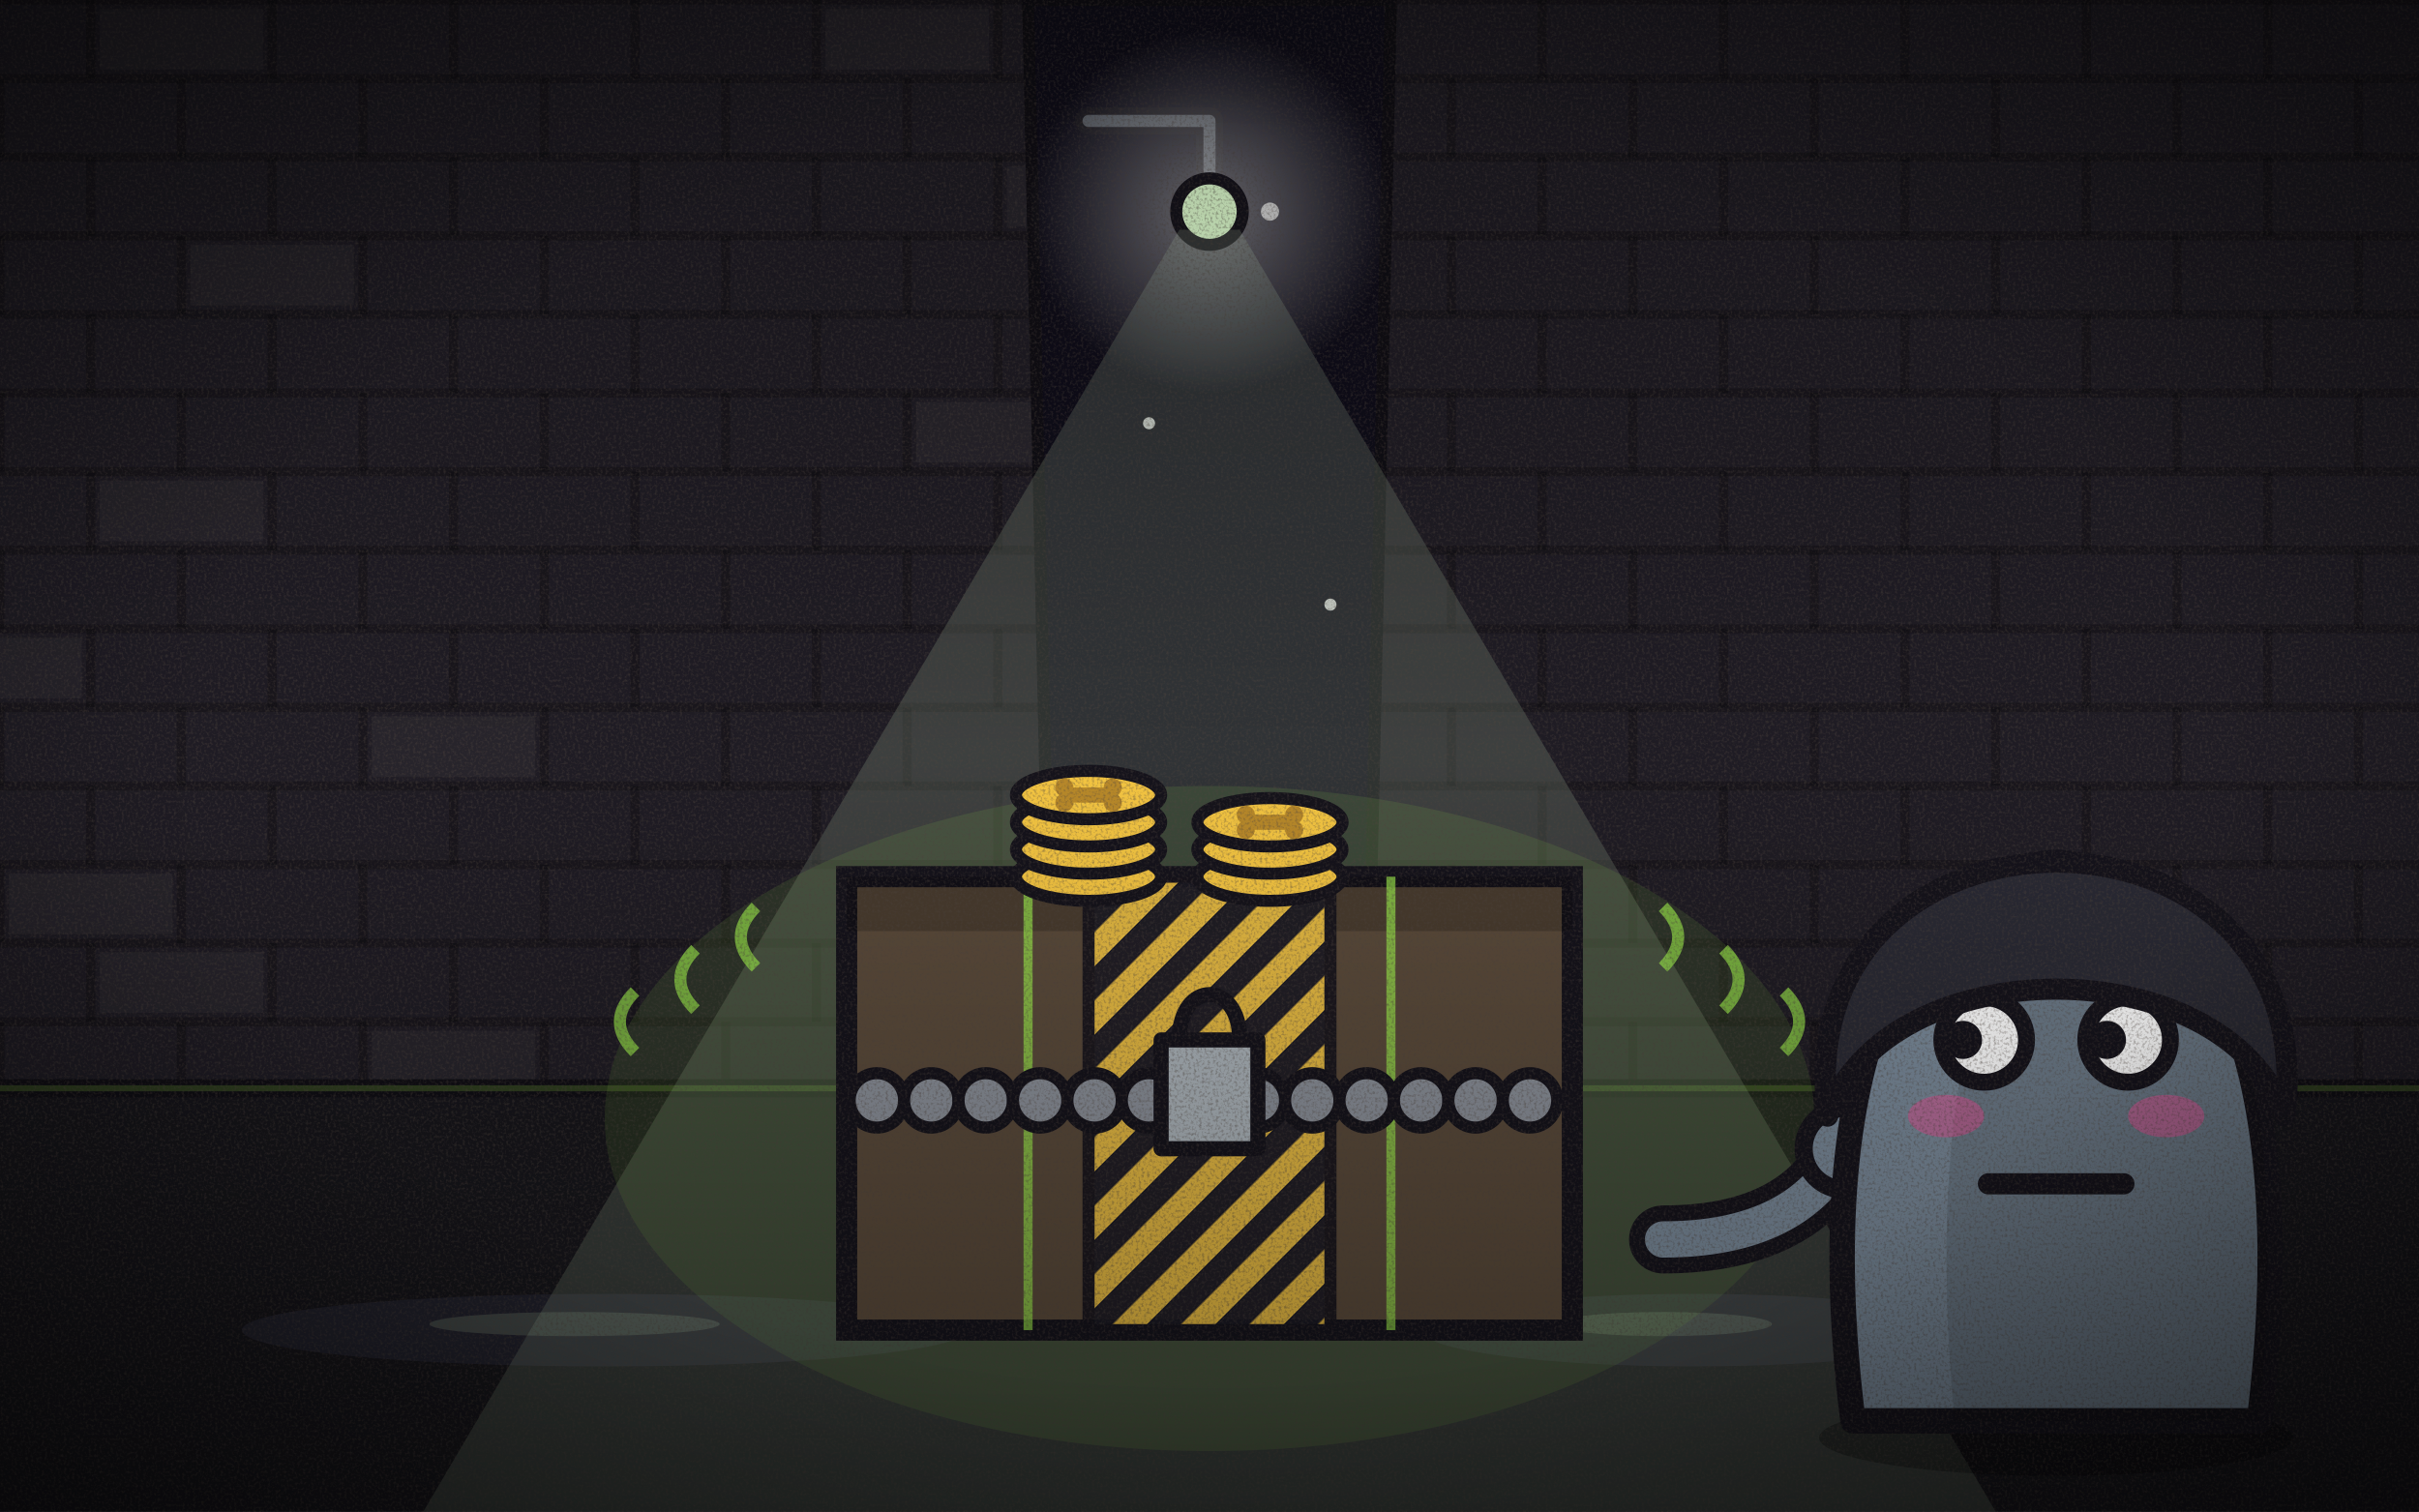
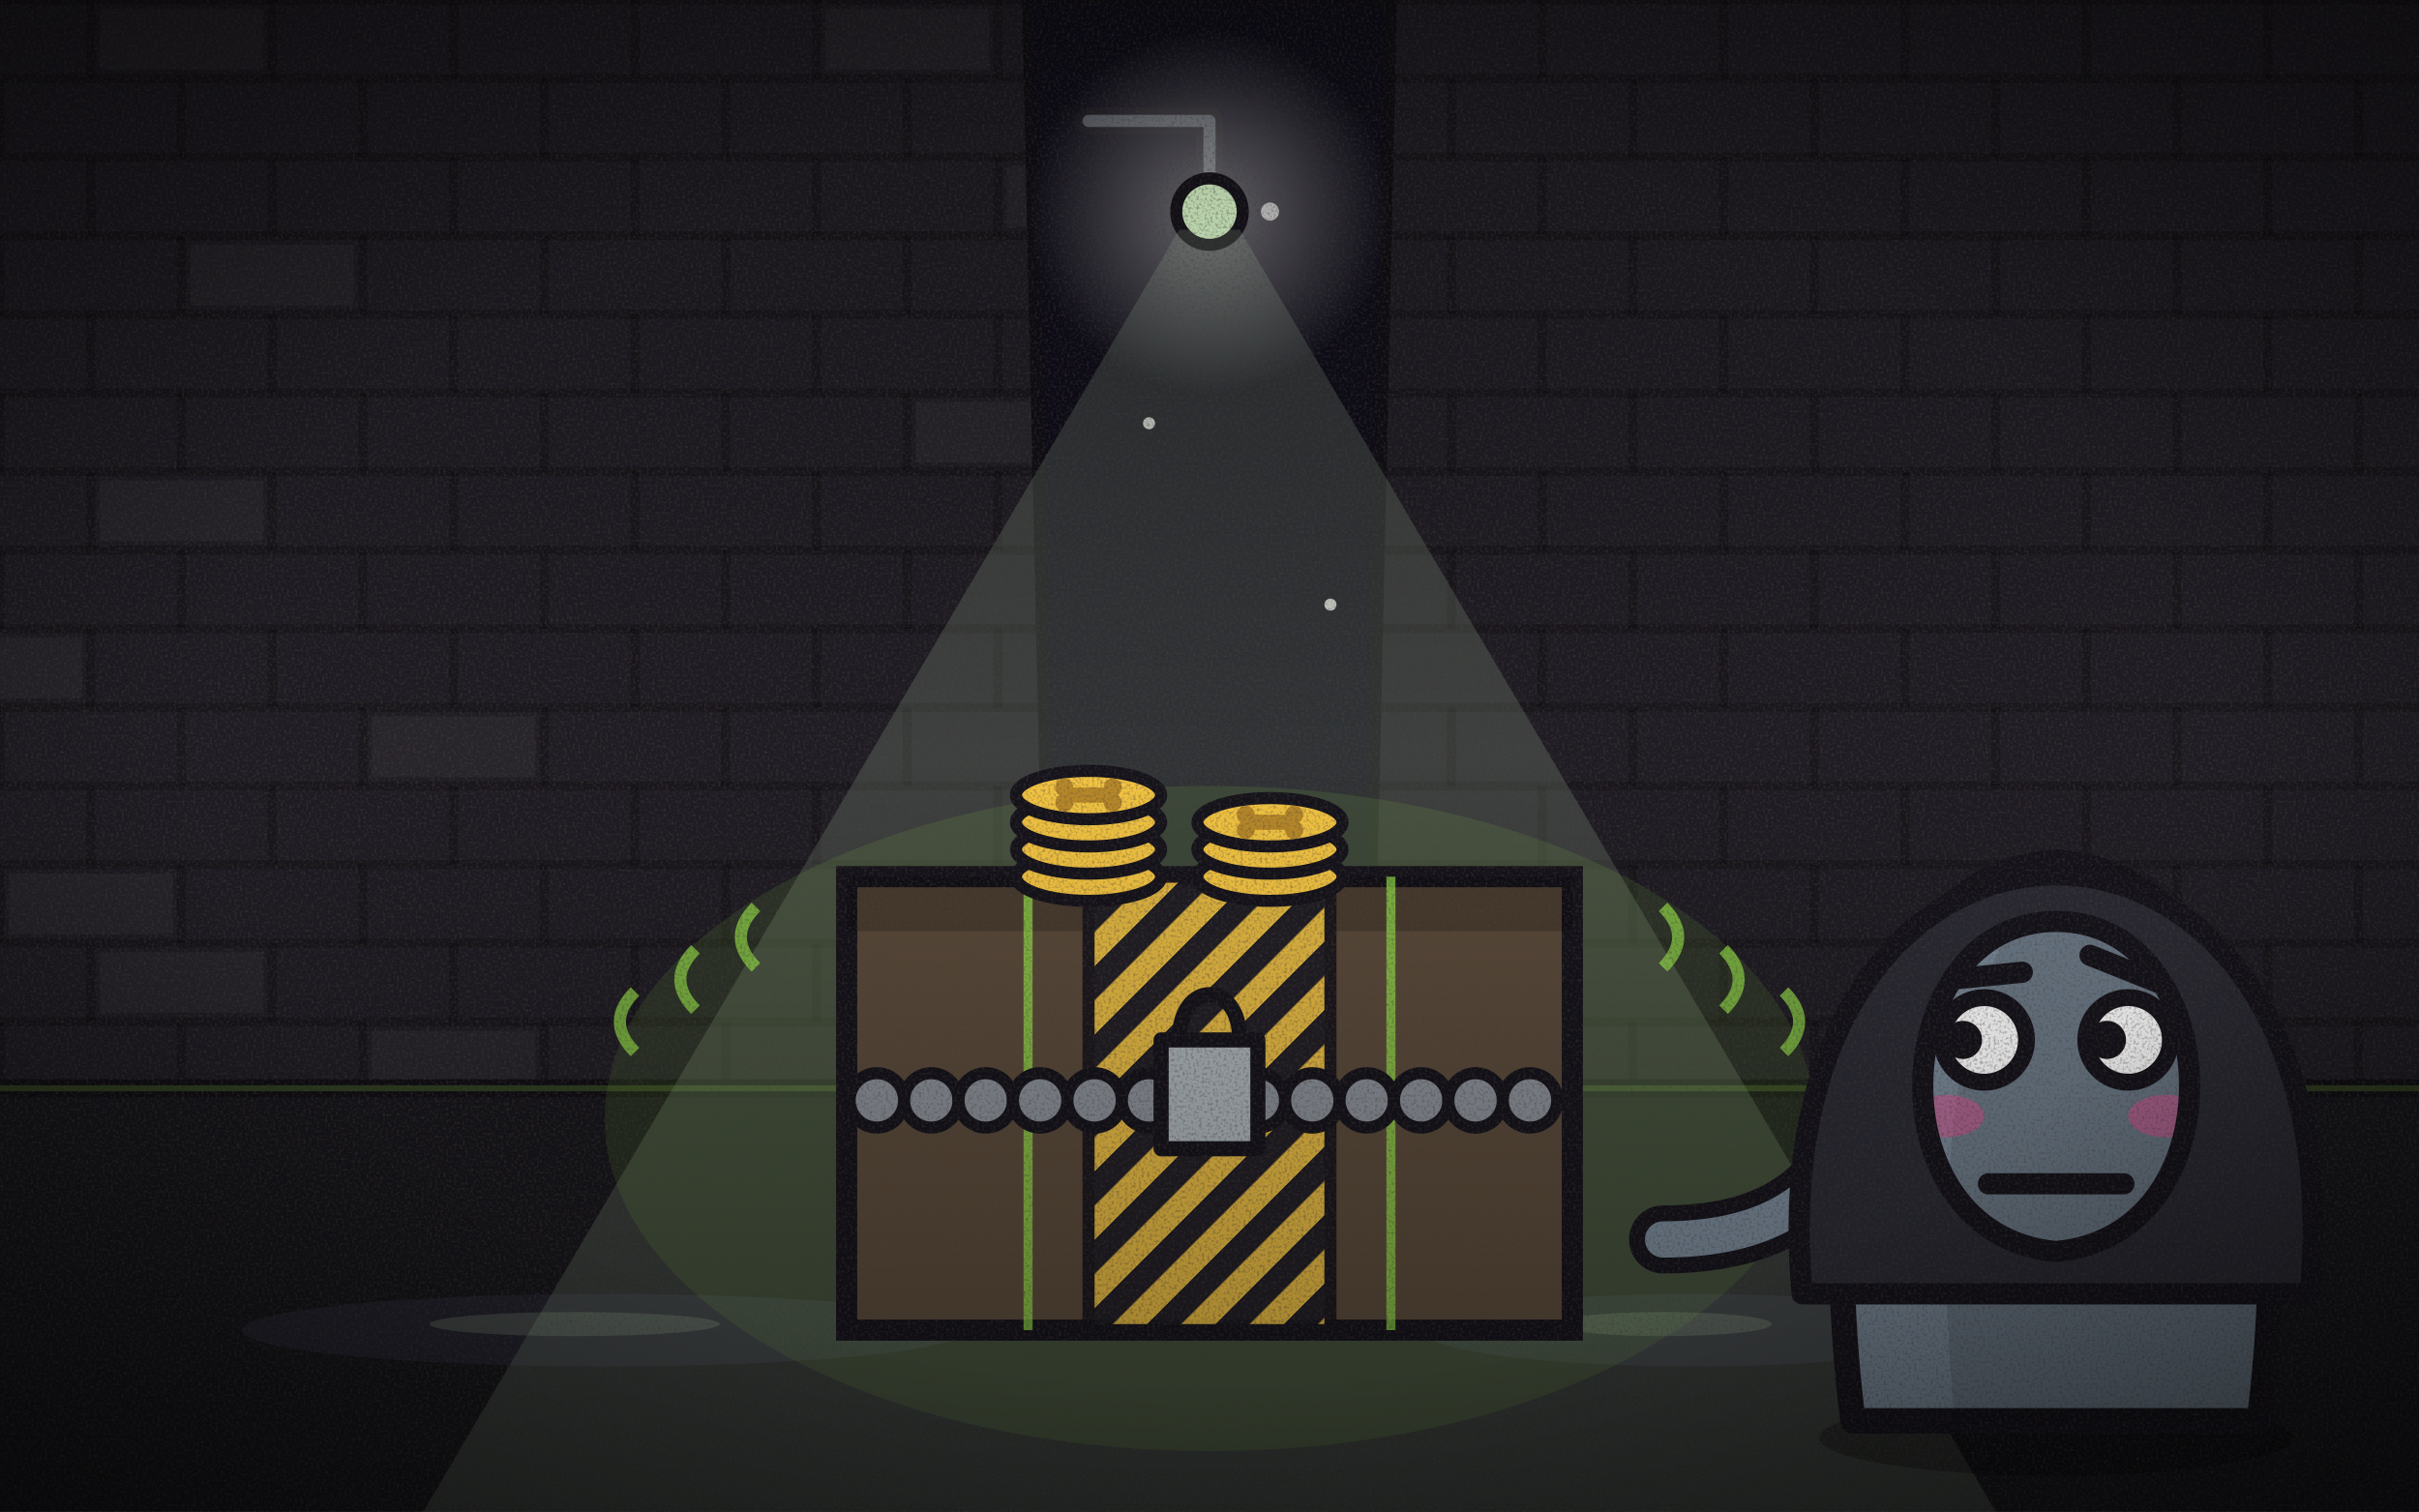
<svg xmlns="http://www.w3.org/2000/svg" width="800" height="500" viewBox="0 0 800 500" role="img" aria-label="A sealed crate">
  <defs>
    <linearGradient id="vig" x1="0" y1="0" x2="0" y2="1">
      <stop offset="0" stop-color="#000" stop-opacity=".25" />
      <stop offset=".5" stop-color="#000" stop-opacity="0" />
      <stop offset="1" stop-color="#000" stop-opacity=".35" />
    </linearGradient>
    <radialGradient id="rvig" cx=".5" cy=".5" r=".75">
      <stop offset=".55" stop-color="#000" stop-opacity="0" />
      <stop offset="1" stop-color="#000" stop-opacity=".5" />
    </radialGradient>
    <radialGradient id="glow">
      <stop offset="0" stop-color="#fff" stop-opacity=".9" />
      <stop offset="1" stop-color="#fff" stop-opacity="0" />
    </radialGradient>
    <pattern id="tape" width="16" height="16" patternUnits="userSpaceOnUse" patternTransform="rotate(45)">
      <rect width="16" height="16" fill="#F4C542" />
      <rect width="8" height="16" fill="#1B1A22" />
    </pattern>
    <filter id="grain" x="0" y="0" width="100%" height="100%">
      <feTurbulence type="fractalNoise" baseFrequency="1.1" numOctaves="2" seed="9" />
      <feColorMatrix type="matrix" values="0 0 0 0 .08  0 0 0 0 .06  0 0 0 0 .05  0 0 0 -2.4 1.3" />
    </filter>
  </defs>
  <rect width="800" height="500" fill="#2a2630" />
  <line x1="0" y1="0" x2="800" y2="0" stroke="#000" stroke-width="3" opacity="0.22" />
  <line x1="-30" y1="0" x2="-30" y2="26" stroke="#000" stroke-width="3" opacity="0.22" />
  <line x1="30" y1="0" x2="30" y2="26" stroke="#000" stroke-width="3" opacity="0.22" />
  <rect x="33" y="3" width="54" height="20" fill="#fff" opacity=".05" />
  <line x1="90" y1="0" x2="90" y2="26" stroke="#000" stroke-width="3" opacity="0.22" />
  <line x1="150" y1="0" x2="150" y2="26" stroke="#000" stroke-width="3" opacity="0.22" />
  <line x1="210" y1="0" x2="210" y2="26" stroke="#000" stroke-width="3" opacity="0.22" />
  <line x1="270" y1="0" x2="270" y2="26" stroke="#000" stroke-width="3" opacity="0.22" />
  <rect x="273" y="3" width="54" height="20" fill="#fff" opacity=".05" />
  <line x1="330" y1="0" x2="330" y2="26" stroke="#000" stroke-width="3" opacity="0.22" />
  <line x1="390" y1="0" x2="390" y2="26" stroke="#000" stroke-width="3" opacity="0.22" />
  <line x1="450" y1="0" x2="450" y2="26" stroke="#000" stroke-width="3" opacity="0.22" />
  <line x1="510" y1="0" x2="510" y2="26" stroke="#000" stroke-width="3" opacity="0.22" />
  <line x1="570" y1="0" x2="570" y2="26" stroke="#000" stroke-width="3" opacity="0.22" />
  <line x1="630" y1="0" x2="630" y2="26" stroke="#000" stroke-width="3" opacity="0.22" />
  <line x1="690" y1="0" x2="690" y2="26" stroke="#000" stroke-width="3" opacity="0.22" />
  <line x1="750" y1="0" x2="750" y2="26" stroke="#000" stroke-width="3" opacity="0.22" />
  <line x1="810" y1="0" x2="810" y2="26" stroke="#000" stroke-width="3" opacity="0.22" />
  <line x1="0" y1="26" x2="800" y2="26" stroke="#000" stroke-width="3" opacity="0.22" />
  <line x1="-60" y1="26" x2="-60" y2="52" stroke="#000" stroke-width="3" opacity="0.22" />
  <line x1="0" y1="26" x2="0" y2="52" stroke="#000" stroke-width="3" opacity="0.22" />
  <line x1="60" y1="26" x2="60" y2="52" stroke="#000" stroke-width="3" opacity="0.22" />
  <line x1="120" y1="26" x2="120" y2="52" stroke="#000" stroke-width="3" opacity="0.22" />
  <line x1="180" y1="26" x2="180" y2="52" stroke="#000" stroke-width="3" opacity="0.22" />
  <line x1="240" y1="26" x2="240" y2="52" stroke="#000" stroke-width="3" opacity="0.22" />
  <line x1="300" y1="26" x2="300" y2="52" stroke="#000" stroke-width="3" opacity="0.22" />
  <line x1="360" y1="26" x2="360" y2="52" stroke="#000" stroke-width="3" opacity="0.22" />
  <line x1="420" y1="26" x2="420" y2="52" stroke="#000" stroke-width="3" opacity="0.22" />
  <line x1="480" y1="26" x2="480" y2="52" stroke="#000" stroke-width="3" opacity="0.22" />
  <line x1="540" y1="26" x2="540" y2="52" stroke="#000" stroke-width="3" opacity="0.22" />
  <line x1="600" y1="26" x2="600" y2="52" stroke="#000" stroke-width="3" opacity="0.22" />
  <line x1="660" y1="26" x2="660" y2="52" stroke="#000" stroke-width="3" opacity="0.22" />
  <line x1="720" y1="26" x2="720" y2="52" stroke="#000" stroke-width="3" opacity="0.22" />
  <line x1="780" y1="26" x2="780" y2="52" stroke="#000" stroke-width="3" opacity="0.22" />
  <line x1="0" y1="52" x2="800" y2="52" stroke="#000" stroke-width="3" opacity="0.22" />
  <line x1="-30" y1="52" x2="-30" y2="78" stroke="#000" stroke-width="3" opacity="0.22" />
  <line x1="30" y1="52" x2="30" y2="78" stroke="#000" stroke-width="3" opacity="0.22" />
  <line x1="90" y1="52" x2="90" y2="78" stroke="#000" stroke-width="3" opacity="0.22" />
  <line x1="150" y1="52" x2="150" y2="78" stroke="#000" stroke-width="3" opacity="0.22" />
  <line x1="210" y1="52" x2="210" y2="78" stroke="#000" stroke-width="3" opacity="0.22" />
  <line x1="270" y1="52" x2="270" y2="78" stroke="#000" stroke-width="3" opacity="0.22" />
  <line x1="330" y1="52" x2="330" y2="78" stroke="#000" stroke-width="3" opacity="0.22" />
  <rect x="333" y="55" width="54" height="20" fill="#fff" opacity=".05" />
  <line x1="390" y1="52" x2="390" y2="78" stroke="#000" stroke-width="3" opacity="0.22" />
  <line x1="450" y1="52" x2="450" y2="78" stroke="#000" stroke-width="3" opacity="0.22" />
  <line x1="510" y1="52" x2="510" y2="78" stroke="#000" stroke-width="3" opacity="0.22" />
  <line x1="570" y1="52" x2="570" y2="78" stroke="#000" stroke-width="3" opacity="0.22" />
  <line x1="630" y1="52" x2="630" y2="78" stroke="#000" stroke-width="3" opacity="0.22" />
  <line x1="690" y1="52" x2="690" y2="78" stroke="#000" stroke-width="3" opacity="0.22" />
  <line x1="750" y1="52" x2="750" y2="78" stroke="#000" stroke-width="3" opacity="0.22" />
  <line x1="810" y1="52" x2="810" y2="78" stroke="#000" stroke-width="3" opacity="0.22" />
  <line x1="0" y1="78" x2="800" y2="78" stroke="#000" stroke-width="3" opacity="0.22" />
  <line x1="-60" y1="78" x2="-60" y2="104" stroke="#000" stroke-width="3" opacity="0.22" />
  <line x1="0" y1="78" x2="0" y2="104" stroke="#000" stroke-width="3" opacity="0.22" />
  <line x1="60" y1="78" x2="60" y2="104" stroke="#000" stroke-width="3" opacity="0.22" />
  <rect x="63" y="81" width="54" height="20" fill="#fff" opacity=".05" />
  <line x1="120" y1="78" x2="120" y2="104" stroke="#000" stroke-width="3" opacity="0.22" />
  <line x1="180" y1="78" x2="180" y2="104" stroke="#000" stroke-width="3" opacity="0.22" />
  <line x1="240" y1="78" x2="240" y2="104" stroke="#000" stroke-width="3" opacity="0.22" />
  <line x1="300" y1="78" x2="300" y2="104" stroke="#000" stroke-width="3" opacity="0.22" />
  <line x1="360" y1="78" x2="360" y2="104" stroke="#000" stroke-width="3" opacity="0.22" />
  <line x1="420" y1="78" x2="420" y2="104" stroke="#000" stroke-width="3" opacity="0.22" />
  <line x1="480" y1="78" x2="480" y2="104" stroke="#000" stroke-width="3" opacity="0.22" />
  <line x1="540" y1="78" x2="540" y2="104" stroke="#000" stroke-width="3" opacity="0.22" />
  <line x1="600" y1="78" x2="600" y2="104" stroke="#000" stroke-width="3" opacity="0.22" />
  <line x1="660" y1="78" x2="660" y2="104" stroke="#000" stroke-width="3" opacity="0.22" />
  <line x1="720" y1="78" x2="720" y2="104" stroke="#000" stroke-width="3" opacity="0.22" />
  <line x1="780" y1="78" x2="780" y2="104" stroke="#000" stroke-width="3" opacity="0.22" />
  <line x1="0" y1="104" x2="800" y2="104" stroke="#000" stroke-width="3" opacity="0.22" />
  <line x1="-30" y1="104" x2="-30" y2="130" stroke="#000" stroke-width="3" opacity="0.22" />
  <line x1="30" y1="104" x2="30" y2="130" stroke="#000" stroke-width="3" opacity="0.22" />
  <line x1="90" y1="104" x2="90" y2="130" stroke="#000" stroke-width="3" opacity="0.22" />
  <line x1="150" y1="104" x2="150" y2="130" stroke="#000" stroke-width="3" opacity="0.22" />
  <line x1="210" y1="104" x2="210" y2="130" stroke="#000" stroke-width="3" opacity="0.22" />
  <line x1="270" y1="104" x2="270" y2="130" stroke="#000" stroke-width="3" opacity="0.22" />
  <line x1="330" y1="104" x2="330" y2="130" stroke="#000" stroke-width="3" opacity="0.22" />
  <line x1="390" y1="104" x2="390" y2="130" stroke="#000" stroke-width="3" opacity="0.22" />
  <line x1="450" y1="104" x2="450" y2="130" stroke="#000" stroke-width="3" opacity="0.22" />
  <line x1="510" y1="104" x2="510" y2="130" stroke="#000" stroke-width="3" opacity="0.22" />
  <line x1="570" y1="104" x2="570" y2="130" stroke="#000" stroke-width="3" opacity="0.22" />
  <line x1="630" y1="104" x2="630" y2="130" stroke="#000" stroke-width="3" opacity="0.22" />
  <line x1="690" y1="104" x2="690" y2="130" stroke="#000" stroke-width="3" opacity="0.22" />
  <line x1="750" y1="104" x2="750" y2="130" stroke="#000" stroke-width="3" opacity="0.22" />
  <line x1="810" y1="104" x2="810" y2="130" stroke="#000" stroke-width="3" opacity="0.22" />
  <rect x="813" y="107" width="54" height="20" fill="#fff" opacity=".05" />
  <line x1="0" y1="130" x2="800" y2="130" stroke="#000" stroke-width="3" opacity="0.22" />
  <line x1="-60" y1="130" x2="-60" y2="156" stroke="#000" stroke-width="3" opacity="0.22" />
  <line x1="0" y1="130" x2="0" y2="156" stroke="#000" stroke-width="3" opacity="0.22" />
  <line x1="60" y1="130" x2="60" y2="156" stroke="#000" stroke-width="3" opacity="0.22" />
  <line x1="120" y1="130" x2="120" y2="156" stroke="#000" stroke-width="3" opacity="0.22" />
  <line x1="180" y1="130" x2="180" y2="156" stroke="#000" stroke-width="3" opacity="0.22" />
  <line x1="240" y1="130" x2="240" y2="156" stroke="#000" stroke-width="3" opacity="0.22" />
  <line x1="300" y1="130" x2="300" y2="156" stroke="#000" stroke-width="3" opacity="0.22" />
  <rect x="303" y="133" width="54" height="20" fill="#fff" opacity=".05" />
  <line x1="360" y1="130" x2="360" y2="156" stroke="#000" stroke-width="3" opacity="0.22" />
  <rect x="363" y="133" width="54" height="20" fill="#fff" opacity=".05" />
  <line x1="420" y1="130" x2="420" y2="156" stroke="#000" stroke-width="3" opacity="0.22" />
  <line x1="480" y1="130" x2="480" y2="156" stroke="#000" stroke-width="3" opacity="0.22" />
  <line x1="540" y1="130" x2="540" y2="156" stroke="#000" stroke-width="3" opacity="0.22" />
  <line x1="600" y1="130" x2="600" y2="156" stroke="#000" stroke-width="3" opacity="0.22" />
  <line x1="660" y1="130" x2="660" y2="156" stroke="#000" stroke-width="3" opacity="0.22" />
  <line x1="720" y1="130" x2="720" y2="156" stroke="#000" stroke-width="3" opacity="0.22" />
  <line x1="780" y1="130" x2="780" y2="156" stroke="#000" stroke-width="3" opacity="0.22" />
  <line x1="0" y1="156" x2="800" y2="156" stroke="#000" stroke-width="3" opacity="0.22" />
  <line x1="-30" y1="156" x2="-30" y2="182" stroke="#000" stroke-width="3" opacity="0.22" />
  <line x1="30" y1="156" x2="30" y2="182" stroke="#000" stroke-width="3" opacity="0.22" />
  <rect x="33" y="159" width="54" height="20" fill="#fff" opacity=".05" />
  <line x1="90" y1="156" x2="90" y2="182" stroke="#000" stroke-width="3" opacity="0.22" />
  <line x1="150" y1="156" x2="150" y2="182" stroke="#000" stroke-width="3" opacity="0.22" />
  <line x1="210" y1="156" x2="210" y2="182" stroke="#000" stroke-width="3" opacity="0.22" />
  <line x1="270" y1="156" x2="270" y2="182" stroke="#000" stroke-width="3" opacity="0.22" />
  <line x1="330" y1="156" x2="330" y2="182" stroke="#000" stroke-width="3" opacity="0.22" />
  <line x1="390" y1="156" x2="390" y2="182" stroke="#000" stroke-width="3" opacity="0.22" />
  <line x1="450" y1="156" x2="450" y2="182" stroke="#000" stroke-width="3" opacity="0.22" />
  <line x1="510" y1="156" x2="510" y2="182" stroke="#000" stroke-width="3" opacity="0.22" />
  <line x1="570" y1="156" x2="570" y2="182" stroke="#000" stroke-width="3" opacity="0.22" />
  <line x1="630" y1="156" x2="630" y2="182" stroke="#000" stroke-width="3" opacity="0.22" />
  <line x1="690" y1="156" x2="690" y2="182" stroke="#000" stroke-width="3" opacity="0.22" />
  <line x1="750" y1="156" x2="750" y2="182" stroke="#000" stroke-width="3" opacity="0.22" />
  <line x1="810" y1="156" x2="810" y2="182" stroke="#000" stroke-width="3" opacity="0.22" />
  <rect x="813" y="159" width="54" height="20" fill="#fff" opacity=".05" />
  <line x1="0" y1="182" x2="800" y2="182" stroke="#000" stroke-width="3" opacity="0.22" />
  <line x1="-60" y1="182" x2="-60" y2="208" stroke="#000" stroke-width="3" opacity="0.22" />
  <line x1="0" y1="182" x2="0" y2="208" stroke="#000" stroke-width="3" opacity="0.22" />
  <line x1="60" y1="182" x2="60" y2="208" stroke="#000" stroke-width="3" opacity="0.22" />
  <line x1="120" y1="182" x2="120" y2="208" stroke="#000" stroke-width="3" opacity="0.22" />
  <line x1="180" y1="182" x2="180" y2="208" stroke="#000" stroke-width="3" opacity="0.22" />
  <line x1="240" y1="182" x2="240" y2="208" stroke="#000" stroke-width="3" opacity="0.22" />
  <line x1="300" y1="182" x2="300" y2="208" stroke="#000" stroke-width="3" opacity="0.22" />
  <line x1="360" y1="182" x2="360" y2="208" stroke="#000" stroke-width="3" opacity="0.22" />
  <line x1="420" y1="182" x2="420" y2="208" stroke="#000" stroke-width="3" opacity="0.22" />
  <line x1="480" y1="182" x2="480" y2="208" stroke="#000" stroke-width="3" opacity="0.22" />
  <line x1="540" y1="182" x2="540" y2="208" stroke="#000" stroke-width="3" opacity="0.22" />
  <line x1="600" y1="182" x2="600" y2="208" stroke="#000" stroke-width="3" opacity="0.22" />
  <line x1="660" y1="182" x2="660" y2="208" stroke="#000" stroke-width="3" opacity="0.22" />
  <line x1="720" y1="182" x2="720" y2="208" stroke="#000" stroke-width="3" opacity="0.22" />
  <line x1="780" y1="182" x2="780" y2="208" stroke="#000" stroke-width="3" opacity="0.22" />
  <line x1="0" y1="208" x2="800" y2="208" stroke="#000" stroke-width="3" opacity="0.22" />
  <line x1="-30" y1="208" x2="-30" y2="234" stroke="#000" stroke-width="3" opacity="0.22" />
  <rect x="-27" y="211" width="54" height="20" fill="#fff" opacity=".05" />
  <line x1="30" y1="208" x2="30" y2="234" stroke="#000" stroke-width="3" opacity="0.22" />
  <line x1="90" y1="208" x2="90" y2="234" stroke="#000" stroke-width="3" opacity="0.22" />
  <line x1="150" y1="208" x2="150" y2="234" stroke="#000" stroke-width="3" opacity="0.22" />
  <line x1="210" y1="208" x2="210" y2="234" stroke="#000" stroke-width="3" opacity="0.22" />
  <line x1="270" y1="208" x2="270" y2="234" stroke="#000" stroke-width="3" opacity="0.22" />
  <line x1="330" y1="208" x2="330" y2="234" stroke="#000" stroke-width="3" opacity="0.22" />
  <line x1="390" y1="208" x2="390" y2="234" stroke="#000" stroke-width="3" opacity="0.22" />
  <line x1="450" y1="208" x2="450" y2="234" stroke="#000" stroke-width="3" opacity="0.22" />
  <line x1="510" y1="208" x2="510" y2="234" stroke="#000" stroke-width="3" opacity="0.22" />
  <line x1="570" y1="208" x2="570" y2="234" stroke="#000" stroke-width="3" opacity="0.22" />
  <line x1="630" y1="208" x2="630" y2="234" stroke="#000" stroke-width="3" opacity="0.22" />
  <line x1="690" y1="208" x2="690" y2="234" stroke="#000" stroke-width="3" opacity="0.22" />
  <line x1="750" y1="208" x2="750" y2="234" stroke="#000" stroke-width="3" opacity="0.22" />
  <line x1="810" y1="208" x2="810" y2="234" stroke="#000" stroke-width="3" opacity="0.22" />
  <line x1="0" y1="234" x2="800" y2="234" stroke="#000" stroke-width="3" opacity="0.22" />
  <line x1="-60" y1="234" x2="-60" y2="260" stroke="#000" stroke-width="3" opacity="0.22" />
  <line x1="0" y1="234" x2="0" y2="260" stroke="#000" stroke-width="3" opacity="0.22" />
  <line x1="60" y1="234" x2="60" y2="260" stroke="#000" stroke-width="3" opacity="0.22" />
  <line x1="120" y1="234" x2="120" y2="260" stroke="#000" stroke-width="3" opacity="0.22" />
  <rect x="123" y="237" width="54" height="20" fill="#fff" opacity=".05" />
  <line x1="180" y1="234" x2="180" y2="260" stroke="#000" stroke-width="3" opacity="0.22" />
  <line x1="240" y1="234" x2="240" y2="260" stroke="#000" stroke-width="3" opacity="0.22" />
  <line x1="300" y1="234" x2="300" y2="260" stroke="#000" stroke-width="3" opacity="0.22" />
  <line x1="360" y1="234" x2="360" y2="260" stroke="#000" stroke-width="3" opacity="0.22" />
  <line x1="420" y1="234" x2="420" y2="260" stroke="#000" stroke-width="3" opacity="0.22" />
  <line x1="480" y1="234" x2="480" y2="260" stroke="#000" stroke-width="3" opacity="0.22" />
  <line x1="540" y1="234" x2="540" y2="260" stroke="#000" stroke-width="3" opacity="0.22" />
  <line x1="600" y1="234" x2="600" y2="260" stroke="#000" stroke-width="3" opacity="0.22" />
  <line x1="660" y1="234" x2="660" y2="260" stroke="#000" stroke-width="3" opacity="0.22" />
  <line x1="720" y1="234" x2="720" y2="260" stroke="#000" stroke-width="3" opacity="0.22" />
  <line x1="780" y1="234" x2="780" y2="260" stroke="#000" stroke-width="3" opacity="0.22" />
  <line x1="0" y1="260" x2="800" y2="260" stroke="#000" stroke-width="3" opacity="0.22" />
  <line x1="-30" y1="260" x2="-30" y2="286" stroke="#000" stroke-width="3" opacity="0.22" />
  <line x1="30" y1="260" x2="30" y2="286" stroke="#000" stroke-width="3" opacity="0.22" />
  <line x1="90" y1="260" x2="90" y2="286" stroke="#000" stroke-width="3" opacity="0.22" />
  <line x1="150" y1="260" x2="150" y2="286" stroke="#000" stroke-width="3" opacity="0.22" />
  <line x1="210" y1="260" x2="210" y2="286" stroke="#000" stroke-width="3" opacity="0.22" />
  <line x1="270" y1="260" x2="270" y2="286" stroke="#000" stroke-width="3" opacity="0.22" />
  <line x1="330" y1="260" x2="330" y2="286" stroke="#000" stroke-width="3" opacity="0.22" />
  <line x1="390" y1="260" x2="390" y2="286" stroke="#000" stroke-width="3" opacity="0.22" />
  <line x1="450" y1="260" x2="450" y2="286" stroke="#000" stroke-width="3" opacity="0.22" />
  <line x1="510" y1="260" x2="510" y2="286" stroke="#000" stroke-width="3" opacity="0.22" />
  <line x1="570" y1="260" x2="570" y2="286" stroke="#000" stroke-width="3" opacity="0.22" />
  <line x1="630" y1="260" x2="630" y2="286" stroke="#000" stroke-width="3" opacity="0.22" />
  <line x1="690" y1="260" x2="690" y2="286" stroke="#000" stroke-width="3" opacity="0.22" />
  <line x1="750" y1="260" x2="750" y2="286" stroke="#000" stroke-width="3" opacity="0.22" />
  <line x1="810" y1="260" x2="810" y2="286" stroke="#000" stroke-width="3" opacity="0.22" />
  <line x1="0" y1="286" x2="800" y2="286" stroke="#000" stroke-width="3" opacity="0.22" />
  <line x1="-60" y1="286" x2="-60" y2="312" stroke="#000" stroke-width="3" opacity="0.22" />
  <line x1="0" y1="286" x2="0" y2="312" stroke="#000" stroke-width="3" opacity="0.22" />
  <rect x="3" y="289" width="54" height="20" fill="#fff" opacity=".05" />
  <line x1="60" y1="286" x2="60" y2="312" stroke="#000" stroke-width="3" opacity="0.22" />
  <line x1="120" y1="286" x2="120" y2="312" stroke="#000" stroke-width="3" opacity="0.22" />
  <line x1="180" y1="286" x2="180" y2="312" stroke="#000" stroke-width="3" opacity="0.22" />
  <line x1="240" y1="286" x2="240" y2="312" stroke="#000" stroke-width="3" opacity="0.22" />
  <line x1="300" y1="286" x2="300" y2="312" stroke="#000" stroke-width="3" opacity="0.22" />
  <line x1="360" y1="286" x2="360" y2="312" stroke="#000" stroke-width="3" opacity="0.22" />
  <line x1="420" y1="286" x2="420" y2="312" stroke="#000" stroke-width="3" opacity="0.22" />
  <line x1="480" y1="286" x2="480" y2="312" stroke="#000" stroke-width="3" opacity="0.22" />
  <line x1="540" y1="286" x2="540" y2="312" stroke="#000" stroke-width="3" opacity="0.22" />
  <line x1="600" y1="286" x2="600" y2="312" stroke="#000" stroke-width="3" opacity="0.22" />
  <line x1="660" y1="286" x2="660" y2="312" stroke="#000" stroke-width="3" opacity="0.22" />
  <line x1="720" y1="286" x2="720" y2="312" stroke="#000" stroke-width="3" opacity="0.22" />
  <line x1="780" y1="286" x2="780" y2="312" stroke="#000" stroke-width="3" opacity="0.22" />
  <line x1="0" y1="312" x2="800" y2="312" stroke="#000" stroke-width="3" opacity="0.22" />
  <line x1="-30" y1="312" x2="-30" y2="338" stroke="#000" stroke-width="3" opacity="0.22" />
  <line x1="30" y1="312" x2="30" y2="338" stroke="#000" stroke-width="3" opacity="0.22" />
  <rect x="33" y="315" width="54" height="20" fill="#fff" opacity=".05" />
  <line x1="90" y1="312" x2="90" y2="338" stroke="#000" stroke-width="3" opacity="0.22" />
  <line x1="150" y1="312" x2="150" y2="338" stroke="#000" stroke-width="3" opacity="0.22" />
  <line x1="210" y1="312" x2="210" y2="338" stroke="#000" stroke-width="3" opacity="0.22" />
  <line x1="270" y1="312" x2="270" y2="338" stroke="#000" stroke-width="3" opacity="0.22" />
  <line x1="330" y1="312" x2="330" y2="338" stroke="#000" stroke-width="3" opacity="0.22" />
  <line x1="390" y1="312" x2="390" y2="338" stroke="#000" stroke-width="3" opacity="0.22" />
  <line x1="450" y1="312" x2="450" y2="338" stroke="#000" stroke-width="3" opacity="0.22" />
  <line x1="510" y1="312" x2="510" y2="338" stroke="#000" stroke-width="3" opacity="0.22" />
  <line x1="570" y1="312" x2="570" y2="338" stroke="#000" stroke-width="3" opacity="0.22" />
  <line x1="630" y1="312" x2="630" y2="338" stroke="#000" stroke-width="3" opacity="0.22" />
  <line x1="690" y1="312" x2="690" y2="338" stroke="#000" stroke-width="3" opacity="0.22" />
  <line x1="750" y1="312" x2="750" y2="338" stroke="#000" stroke-width="3" opacity="0.22" />
  <line x1="810" y1="312" x2="810" y2="338" stroke="#000" stroke-width="3" opacity="0.22" />
  <line x1="0" y1="338" x2="800" y2="338" stroke="#000" stroke-width="3" opacity="0.22" />
  <line x1="-60" y1="338" x2="-60" y2="364" stroke="#000" stroke-width="3" opacity="0.22" />
  <line x1="0" y1="338" x2="0" y2="364" stroke="#000" stroke-width="3" opacity="0.22" />
  <line x1="60" y1="338" x2="60" y2="364" stroke="#000" stroke-width="3" opacity="0.22" />
  <line x1="120" y1="338" x2="120" y2="364" stroke="#000" stroke-width="3" opacity="0.22" />
  <rect x="123" y="341" width="54" height="20" fill="#fff" opacity=".05" />
  <line x1="180" y1="338" x2="180" y2="364" stroke="#000" stroke-width="3" opacity="0.22" />
  <line x1="240" y1="338" x2="240" y2="364" stroke="#000" stroke-width="3" opacity="0.22" />
  <line x1="300" y1="338" x2="300" y2="364" stroke="#000" stroke-width="3" opacity="0.22" />
  <line x1="360" y1="338" x2="360" y2="364" stroke="#000" stroke-width="3" opacity="0.22" />
  <line x1="420" y1="338" x2="420" y2="364" stroke="#000" stroke-width="3" opacity="0.22" />
  <line x1="480" y1="338" x2="480" y2="364" stroke="#000" stroke-width="3" opacity="0.22" />
  <line x1="540" y1="338" x2="540" y2="364" stroke="#000" stroke-width="3" opacity="0.22" />
  <line x1="600" y1="338" x2="600" y2="364" stroke="#000" stroke-width="3" opacity="0.22" />
  <rect x="603" y="341" width="54" height="20" fill="#fff" opacity=".05" />
  <line x1="660" y1="338" x2="660" y2="364" stroke="#000" stroke-width="3" opacity="0.22" />
  <line x1="720" y1="338" x2="720" y2="364" stroke="#000" stroke-width="3" opacity="0.22" />
  <line x1="780" y1="338" x2="780" y2="364" stroke="#000" stroke-width="3" opacity="0.22" />
  <line x1="0" y1="364" x2="800" y2="364" stroke="#000" stroke-width="3" opacity="0.22" />
  <line x1="-30" y1="364" x2="-30" y2="390" stroke="#000" stroke-width="3" opacity="0.22" />
  <line x1="30" y1="364" x2="30" y2="390" stroke="#000" stroke-width="3" opacity="0.22" />
  <line x1="90" y1="364" x2="90" y2="390" stroke="#000" stroke-width="3" opacity="0.22" />
  <line x1="150" y1="364" x2="150" y2="390" stroke="#000" stroke-width="3" opacity="0.22" />
  <line x1="210" y1="364" x2="210" y2="390" stroke="#000" stroke-width="3" opacity="0.22" />
  <line x1="270" y1="364" x2="270" y2="390" stroke="#000" stroke-width="3" opacity="0.22" />
  <line x1="330" y1="364" x2="330" y2="390" stroke="#000" stroke-width="3" opacity="0.22" />
  <line x1="390" y1="364" x2="390" y2="390" stroke="#000" stroke-width="3" opacity="0.22" />
  <line x1="450" y1="364" x2="450" y2="390" stroke="#000" stroke-width="3" opacity="0.22" />
  <line x1="510" y1="364" x2="510" y2="390" stroke="#000" stroke-width="3" opacity="0.22" />
  <line x1="570" y1="364" x2="570" y2="390" stroke="#000" stroke-width="3" opacity="0.22" />
  <line x1="630" y1="364" x2="630" y2="390" stroke="#000" stroke-width="3" opacity="0.22" />
  <line x1="690" y1="364" x2="690" y2="390" stroke="#000" stroke-width="3" opacity="0.22" />
  <line x1="750" y1="364" x2="750" y2="390" stroke="#000" stroke-width="3" opacity="0.22" />
  <line x1="810" y1="364" x2="810" y2="390" stroke="#000" stroke-width="3" opacity="0.22" />
  <path d="M340 0 L460 0 L452 360 L348 360Z" fill="#141222" stroke="#15131b" stroke-width="4" stroke-linejoin="round" />
  <circle cx="420" cy="70" r="3" fill="#fff" />
  <circle cx="380" cy="140" r="2" fill="#fff" />
  <circle cx="440" cy="200" r="2" fill="#fff" />
  <path d="M-6 360 L806 360 L806 506 L-6 506Z" fill="#1f1d24" stroke="#15131b" stroke-width="6" stroke-linejoin="round" />
  <path d="M-6 360 L806 360" stroke="#9BE84B" stroke-width="2" opacity=".3" />
  <ellipse cx="200" cy="440" rx="120" ry="12" fill="#3a3a50" opacity=".6" />
  <ellipse cx="190" cy="438" rx="48" ry="4" fill="#e0ffd0" opacity=".25" />
  <ellipse cx="560" cy="440" rx="90" ry="12" fill="#3a3a50" opacity=".6" />
  <ellipse cx="550" cy="438" rx="36" ry="4" fill="#e0ffd0" opacity=".25" />
  <rect width="800" height="500" fill="#000" opacity=".25" />
  <path d="M360 40 L400 40 L400 58" fill="none" stroke="#15131b" stroke-width="9" stroke-linecap="round" stroke-linejoin="round" />
  <path d="M360 40 L400 40 L400 58" fill="none" stroke="#5a5f68" stroke-width="4" stroke-linecap="round" stroke-linejoin="round" />
  <circle cx="400" cy="70" r="60" fill="url(#glow)" opacity=".5" />
  <circle cx="400" cy="70" r="11" fill="#e0ffd0" stroke="#15131b" stroke-width="4" />
  <path d="M390 76 L410 76 L660.0 500 L140.0 500Z" fill="#e0ffd0" opacity="0.16" />
  <g transform="translate(400 440) scale(1 1)">
    <ellipse cx="0" cy="-70" rx="200" ry="110" fill="#9BE84B" opacity=".12" />
    <rect x="-120" y="-150" width="240" height="150" fill="#5a4a3a" stroke="#15131b" stroke-width="7" />
    <rect x="-120" y="-150" width="240" height="18" fill="#000" stroke="#15131b" stroke-width="0" opacity=".2" />
    <path d="M-60 -150 L-60 0" stroke="#9BE84B" stroke-width="3" opacity=".7" />
    <path d="M60 -150 L60 0" stroke="#9BE84B" stroke-width="3" opacity=".7" />
    <rect x="-40" y="-150" width="80" height="150" fill="url(#tape)" stroke="#15131b" stroke-width="4" opacity=".9" />
    <circle cx="-110" cy="-76" r="9" fill="#8a8f98" stroke="#15131b" stroke-width="4" />
    <circle cx="-92" cy="-76" r="9" fill="#8a8f98" stroke="#15131b" stroke-width="4" />
    <circle cx="-74" cy="-76" r="9" fill="#8a8f98" stroke="#15131b" stroke-width="4" />
    <circle cx="-56" cy="-76" r="9" fill="#8a8f98" stroke="#15131b" stroke-width="4" />
    <circle cx="-38" cy="-76" r="9" fill="#8a8f98" stroke="#15131b" stroke-width="4" />
    <circle cx="-20" cy="-76" r="9" fill="#8a8f98" stroke="#15131b" stroke-width="4" />
    <circle cx="-2" cy="-76" r="9" fill="#8a8f98" stroke="#15131b" stroke-width="4" />
    <circle cx="16" cy="-76" r="9" fill="#8a8f98" stroke="#15131b" stroke-width="4" />
    <circle cx="34" cy="-76" r="9" fill="#8a8f98" stroke="#15131b" stroke-width="4" />
    <circle cx="52" cy="-76" r="9" fill="#8a8f98" stroke="#15131b" stroke-width="4" />
    <circle cx="70" cy="-76" r="9" fill="#8a8f98" stroke="#15131b" stroke-width="4" />
    <circle cx="88" cy="-76" r="9" fill="#8a8f98" stroke="#15131b" stroke-width="4" />
    <circle cx="106" cy="-76" r="9" fill="#8a8f98" stroke="#15131b" stroke-width="4" />
    <path d="M-16 -96 L16 -96 L16 -60 L-16 -60Z" fill="#aab2b8" stroke="#15131b" stroke-width="5" stroke-linejoin="round" />
    <path d="M-10 -96 C-10 -116 10 -116 10 -96" fill="none" stroke="#15131b" stroke-width="5" stroke-linejoin="round" />
  </g>
  <g transform="translate(400 360) scale(1 1)">
    <path d="M-150 -60 q-10 10 0 20 M150 -60 q10 10 0 20" stroke="#9BE84B" stroke-width="4" fill="none" opacity=".7" />
  </g>
  <g transform="translate(400 360) scale(1 1)">
    <path d="M-170 -46 q-10 10 0 20 M170 -46 q10 10 0 20" stroke="#9BE84B" stroke-width="4" fill="none" opacity=".7" />
  </g>
  <g transform="translate(400 360) scale(1 1)">
    <path d="M-190 -32 q-10 10 0 20 M190 -32 q10 10 0 20" stroke="#9BE84B" stroke-width="4" fill="none" opacity=".7" />
  </g>
  <g transform="translate(360 290) scale(1 1)">
    <ellipse cx="0" cy="0" rx="24" ry="8" fill="#F4C542" stroke="#15131b" stroke-width="4" />
    <ellipse cx="0" cy="-9" rx="24" ry="8" fill="#F4C542" stroke="#15131b" stroke-width="4" />
    <ellipse cx="0" cy="-18" rx="24" ry="8" fill="#F4C542" stroke="#15131b" stroke-width="4" />
    <ellipse cx="0" cy="-27" rx="24" ry="8" fill="#F4C542" stroke="#15131b" stroke-width="4" />
    <g transform="translate(0 -27) scale(0.5 0.5)">
      <g fill="#b8892a">
        <circle cx="-16" cy="-5" r="6" />
        <circle cx="-16" cy="5" r="6" />
        <circle cx="16" cy="-5" r="6" />
        <circle cx="16" cy="5" r="6" />
      </g>
      <rect x="-17" y="-5" width="34" height="10" fill="#b8892a" />
    </g>
  </g>
  <g transform="translate(420 290) scale(1 1)">
    <ellipse cx="0" cy="0" rx="24" ry="8" fill="#F4C542" stroke="#15131b" stroke-width="4" />
    <ellipse cx="0" cy="-9" rx="24" ry="8" fill="#F4C542" stroke="#15131b" stroke-width="4" />
    <ellipse cx="0" cy="-18" rx="24" ry="8" fill="#F4C542" stroke="#15131b" stroke-width="4" />
    <g transform="translate(0 -18) scale(0.5 0.5)">
      <g fill="#b8892a">
        <circle cx="-16" cy="-5" r="6" />
        <circle cx="-16" cy="5" r="6" />
        <circle cx="16" cy="-5" r="6" />
        <circle cx="16" cy="5" r="6" />
      </g>
      <rect x="-17" y="-5" width="34" height="10" fill="#b8892a" />
    </g>
  </g>
  <g transform="translate(640 470) scale(1.5 1.5)">
    <path d="M-60 -40 Q-30 -40 -20 -60" fill="none" stroke="#15131b" stroke-width="15" stroke-linecap="round" stroke-linejoin="round" />
    <path d="M-60 -40 Q-30 -40 -20 -60" fill="none" stroke="#7a8a9a" stroke-width="8" stroke-linecap="round" stroke-linejoin="round" />
    <circle cx="-20" cy="-60" r="9" fill="#7a8a9a" stroke="#15131b" stroke-width="4" />
  </g>
  <g transform="translate(680 470) scale(1.4 1.4)">
    <ellipse cx="0" cy="4" rx="56" ry="9" fill="#000" opacity=".3" />
    <path d="M-48.0 0 C-58.0 -80.0 -38.0 -130.0 0 -132.0 C38.0 -130.0 58.0 -80.0 48.0 0Z" fill="#7a8a9a" stroke="#15131b" stroke-width="6" stroke-linejoin="round" />
    <path d="M-48.0 0 C-58.0 -80.0 -38.0 -130.0 0 -132.0 C38.0 -130.0 58.0 -80.0 48.0 0Z" fill="#000" opacity=".12" transform="translate(12.0 0) scale(.75 1)" />
    <circle cx="-17" cy="-90" r="10" fill="#fff" stroke="#15131b" stroke-width="4" />
    <circle cx="-22" cy="-90" r="4.5" fill="#15131b" />
    <circle cx="17" cy="-90" r="10" fill="#fff" stroke="#15131b" stroke-width="4" />
    <circle cx="12" cy="-90" r="4.5" fill="#15131b" />
    <line x1="-28" y1="-104" x2="-8" y2="-106" stroke="#15131b" stroke-width="5" stroke-linecap="round" />
    <line x1="8" y1="-110" x2="28" y2="-102" stroke="#15131b" stroke-width="5" stroke-linecap="round" />
    <path d="M-16 -56 L16 -56" transform="translate(0 0)" fill="none" stroke="#15131b" stroke-width="5" stroke-linecap="round" />
    <ellipse cx="-26" cy="-72" rx="9" ry="5" fill="#F04E98" opacity=".5" />
    <ellipse cx="26" cy="-72" rx="9" ry="5" fill="#F04E98" opacity=".5" />
-     <path d="M-54 -72.0 C-64 -152.0 64 -152.0 54 -72.0 C40 -112.0 -40 -112.0 -54 -72.0Z" fill="#2a2a34" stroke="#15131b" stroke-width="5" stroke-linejoin="round" />
+     <path d="M-60 -30 C-72 -162.0 72 -162.0 60 -30 Z M0 -118.0 C-40 -118.0 -44 -44 0 -40 C44 -44 40 -118.0 0 -118.0Z" fill="#2a2a34" fill-rule="evenodd" stroke="#15131b" stroke-width="5" stroke-linejoin="round" />
  </g>
  <rect width="800" height="500" filter="url(#grain)" opacity=".45" />
  <rect width="800" height="500" fill="url(#vig)" />
  <rect width="800" height="500" fill="url(#rvig)" />
</svg>
